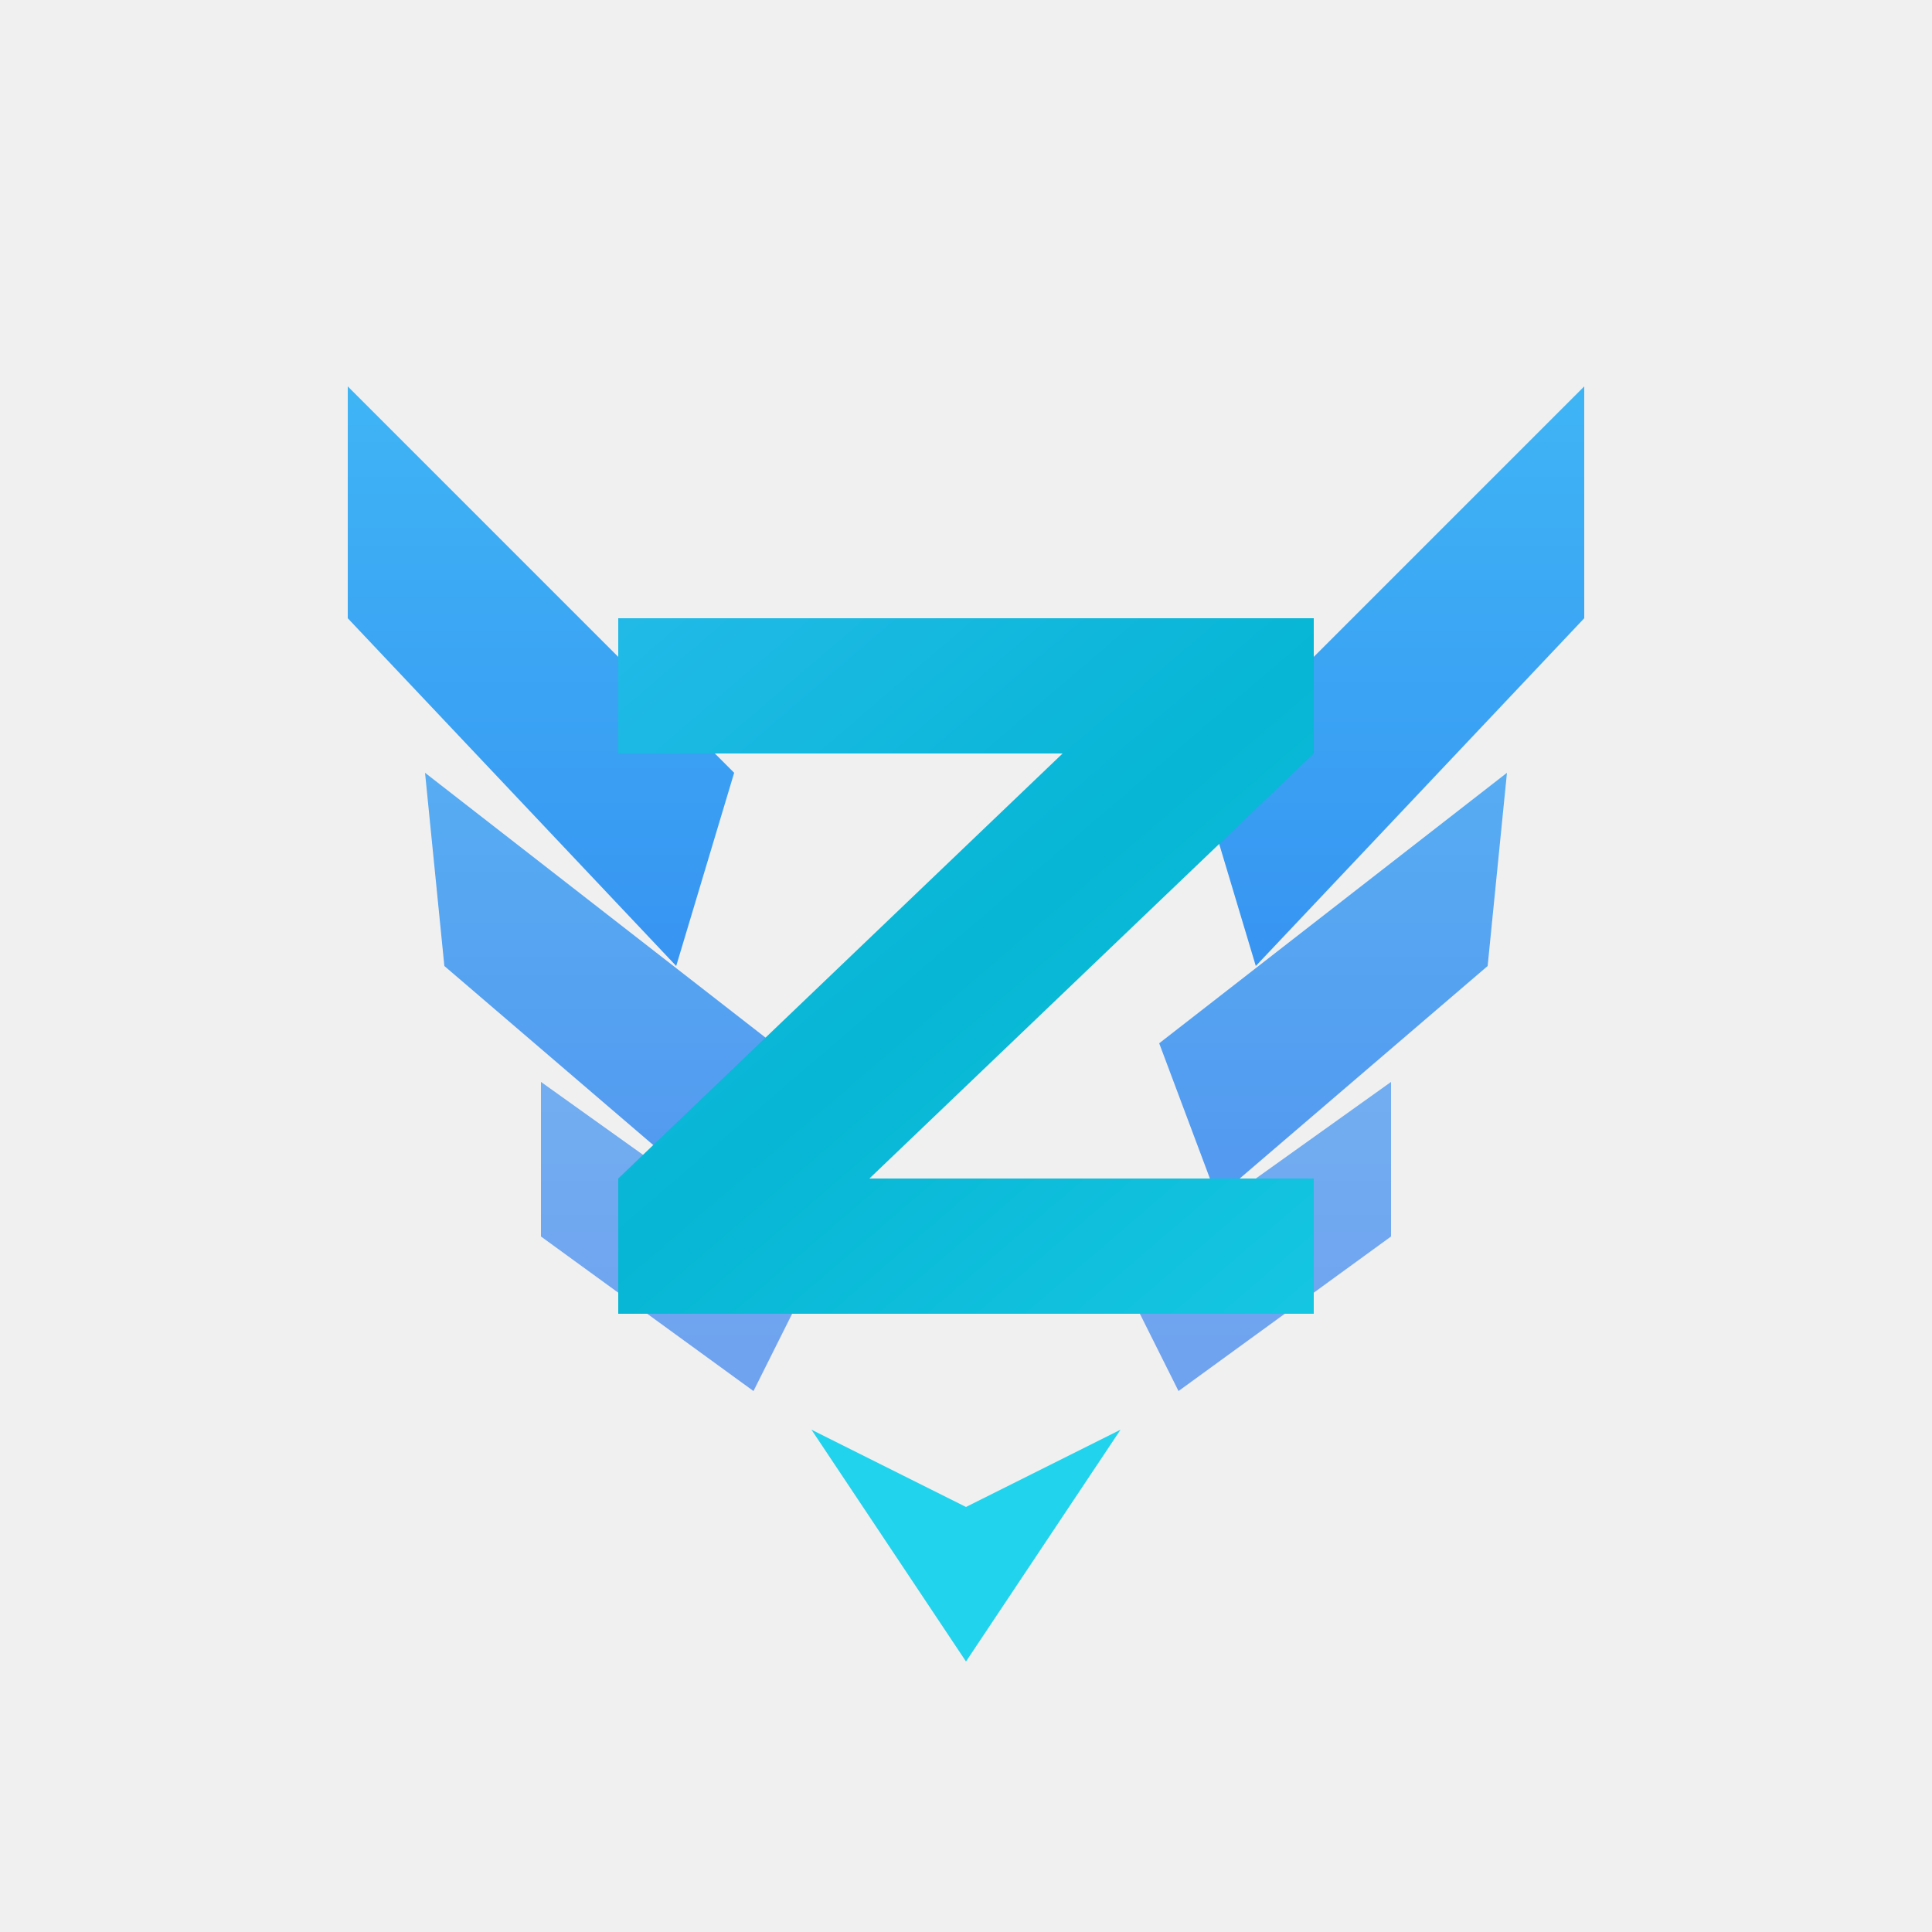
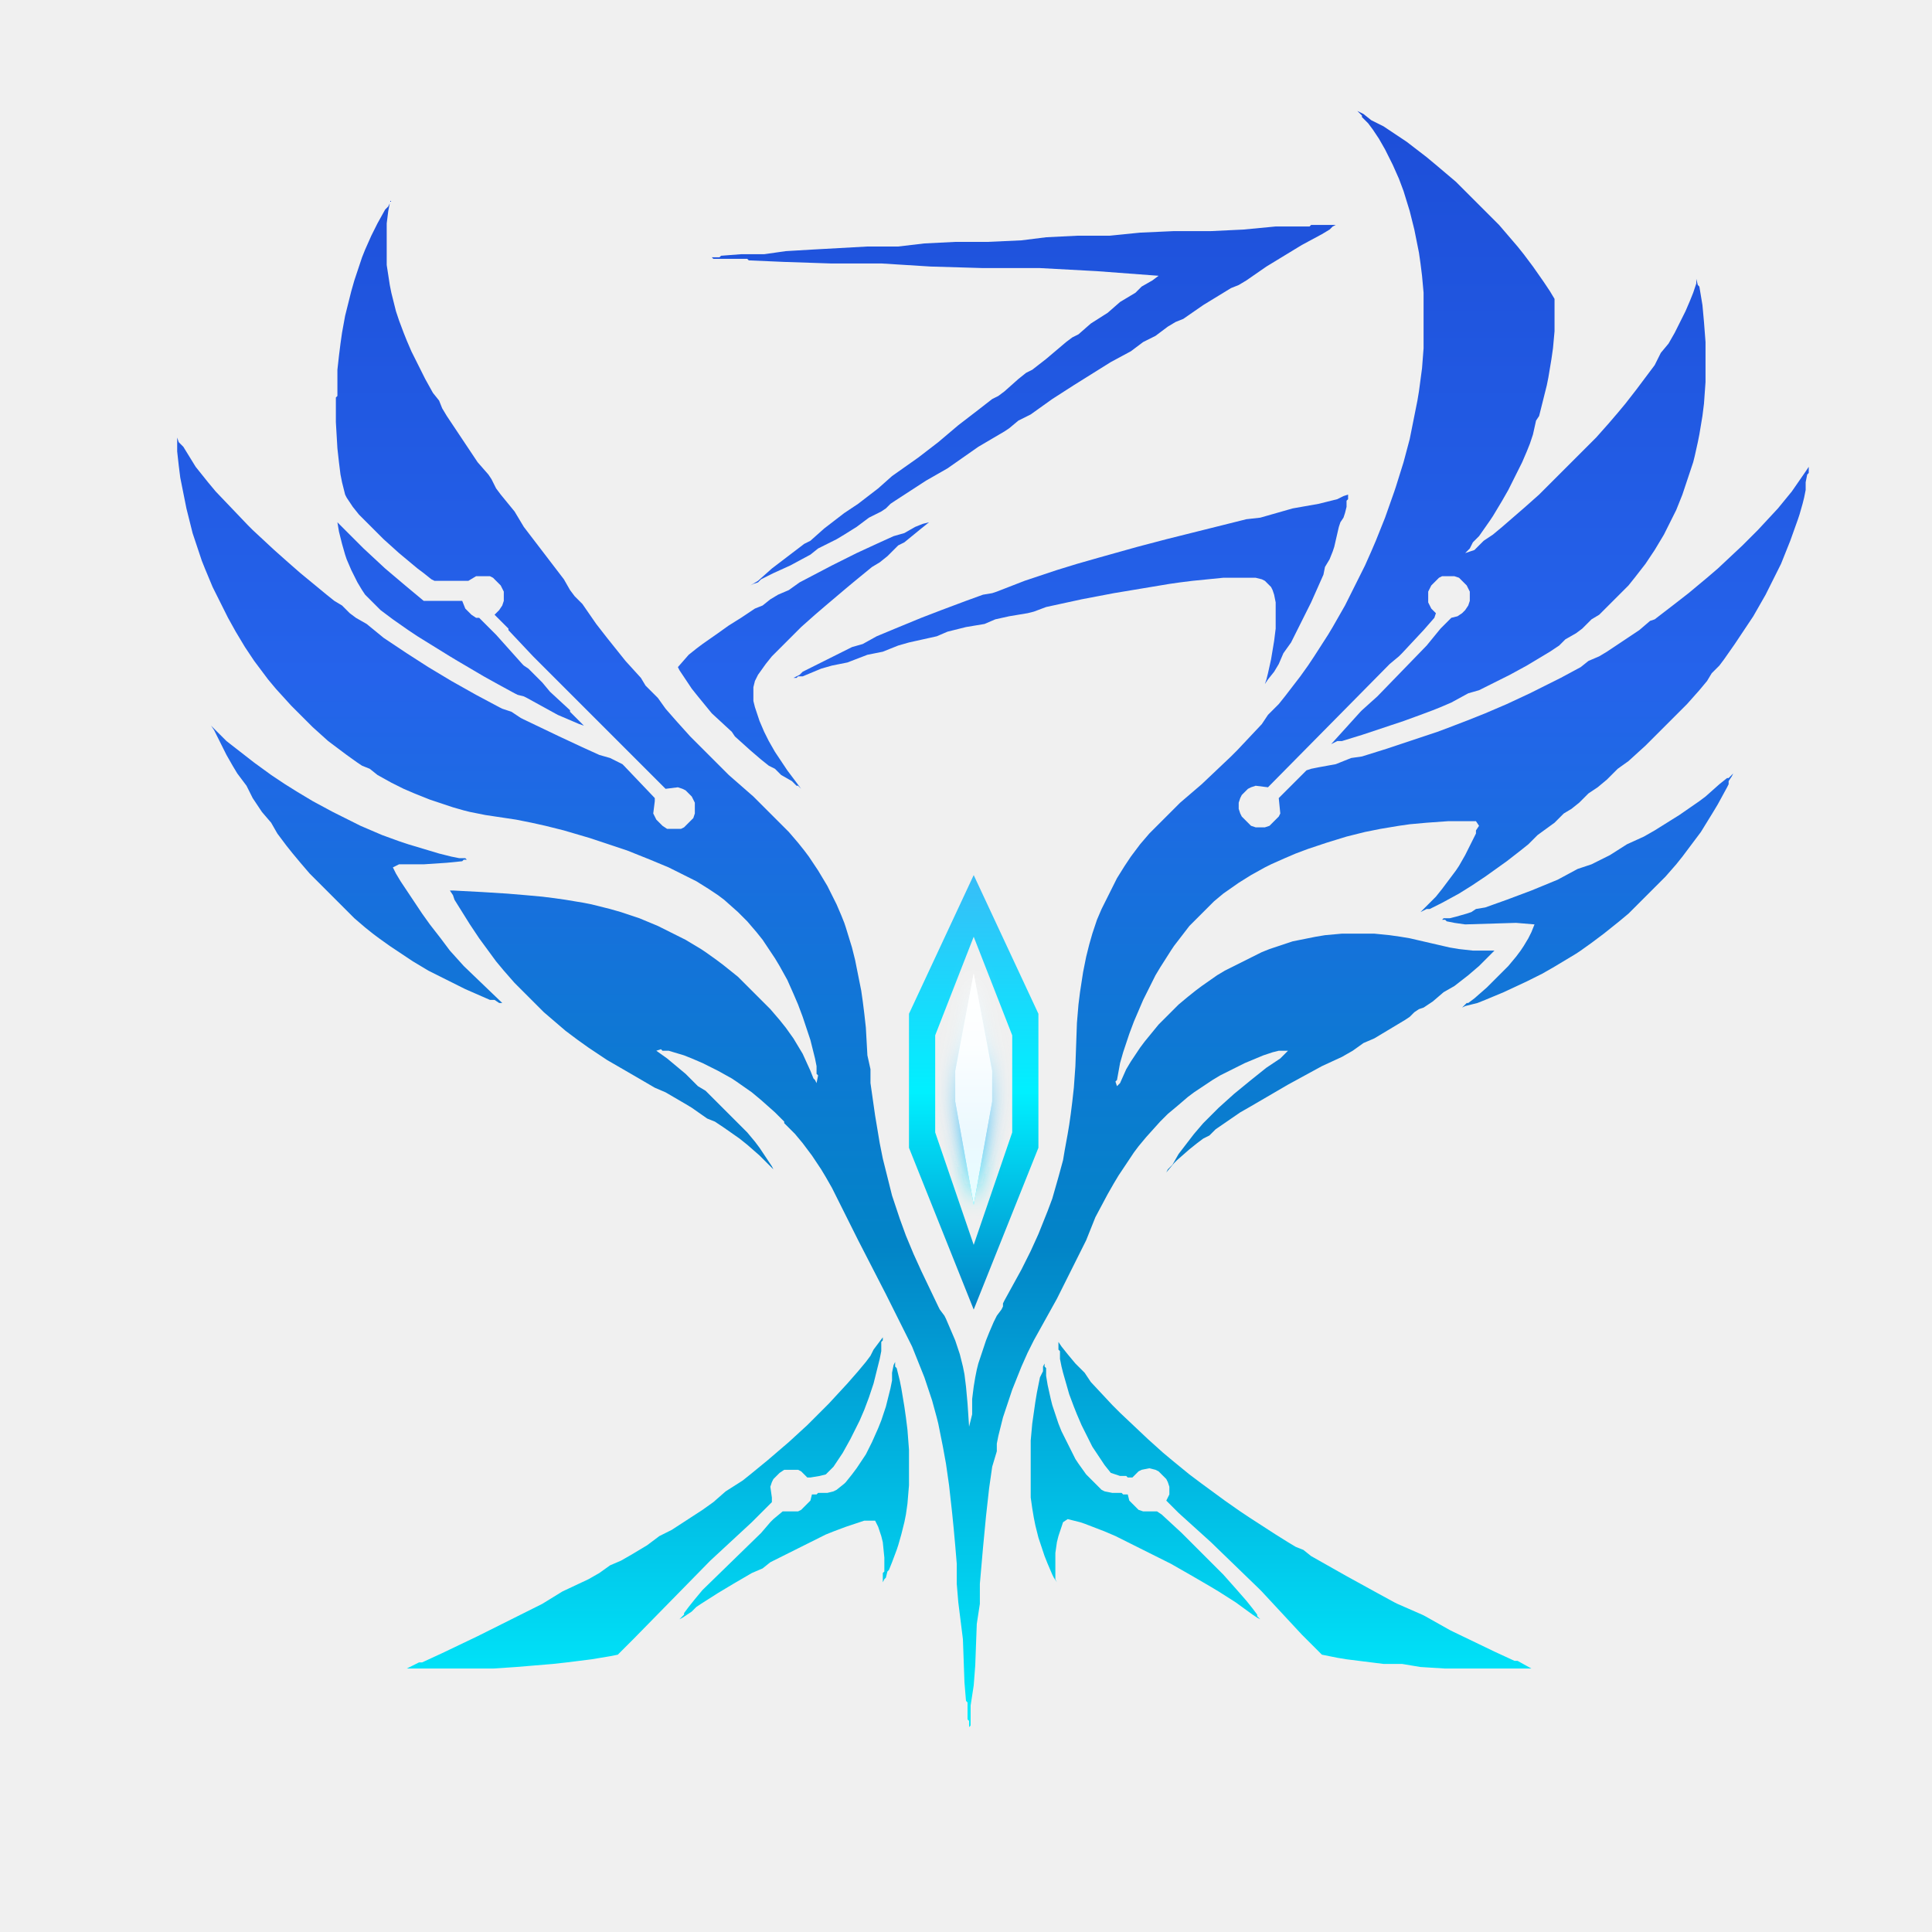
- <svg xmlns="http://www.w3.org/2000/svg" viewBox="0 0 100 100" fill="none">
+ <svg xmlns="http://www.w3.org/2000/svg" viewBox="0 0 1254 1254" fill="none">
  <defs>
-     <linearGradient id="zyrealm-core-dark" x1="20" y1="15" x2="80" y2="85" gradientUnits="userSpaceOnUse">
-       <stop stop-color="#38BDF8" />
-       <stop offset="0.5" stop-color="#06B6D4" />
-       <stop offset="1" stop-color="#22D3EE" />
+     <linearGradient id="cyberWingGrad" x1="632" y1="70" x2="632" y2="1125" gradientUnits="userSpaceOnUse">
+       <stop offset="0%" stop-color="#1D4ED8" />
+       <stop offset="35%" stop-color="#2563EB" />
+       <stop offset="70%" stop-color="#0284C7" />
+       <stop offset="100%" stop-color="#00F0FF" />
    </linearGradient>
-     <linearGradient id="wing-glow-dark" x1="50" y1="10" x2="50" y2="90" gradientUnits="userSpaceOnUse">
-       <stop stop-color="#38BDF8" />
-       <stop offset="1" stop-color="#2563EB" />
+     <linearGradient id="cyberFacetGrad" x1="632" y1="568" x2="632" y2="850" gradientUnits="userSpaceOnUse">
+       <stop offset="0%" stop-color="#38BDF8" />
+       <stop offset="50%" stop-color="#00F0FF" />
+       <stop offset="100%" stop-color="#0284C7" />
    </linearGradient>
+     <linearGradient id="cyberCoreGrad" x1="632" y1="632" x2="632" y2="782" gradientUnits="userSpaceOnUse">
+       <stop offset="0%" stop-color="#FFFFFF" />
+       <stop offset="30%" stop-color="#E0F7FE" />
+       <stop offset="70%" stop-color="#38BDF8" />
+       <stop offset="100%" stop-color="#00F0FF" />
+     </linearGradient>
+     <filter id="coreGlow" x="580" y="600" width="104" height="220" filterUnits="userSpaceOnUse">
+       <feGaussianBlur stdDeviation="6" result="blur" />
+       <feMerge>
+         <feMergeNode in="blur" />
+         <feMergeNode in="SourceGraphic" />
+       </feMerge>
+     </filter>
  </defs>
-   <path d="M 18 20 L 38 40 L 35 50 L 18 32 Z" fill="url(#wing-glow-dark)" opacity="0.95" />
-   <path d="M 22 40 L 40 54 L 37 62 L 23 50 Z" fill="url(#wing-glow-dark)" opacity="0.8" />
-   <path d="M 28 56 L 42 66 L 39 72 L 28 64 Z" fill="url(#wing-glow-dark)" opacity="0.65" />
-   <path d="M 82 20 L 62 40 L 65 50 L 82 32 Z" fill="url(#wing-glow-dark)" opacity="0.95" />
-   <path d="M 78 40 L 60 54 L 63 62 L 77 50 Z" fill="url(#wing-glow-dark)" opacity="0.8" />
-   <path d="M 72 56 L 58 66 L 61 72 L 72 64 Z" fill="url(#wing-glow-dark)" opacity="0.65" />
-   <path d="M 42 74 L 50 86 L 58 74 L 50 78 Z" fill="#22D3EE" />
-   <path d="M 32 32 L 68 32 L 68 39 L 45 61 L 68 61 L 68 68 L 32 68 L 32 61 L 55 39 L 32 39 Z" fill="url(#zyrealm-core-dark)" />
+   <path fill-rule="evenodd" clip-rule="evenodd" d="M 678 885 L 677 887 L 677 890 L 675 894 L 674 899 L 673 904 L 672 910 L 671 917 L 670 924 L 669 935 L 669 972 L 670 979 L 671 985 L 672 990 L 673 994 L 674 998 L 678 1010 L 680 1015 L 683 1022 L 684 1024 L 686 1027 L 685 1025 L 685 1008 L 686 1001 L 687 997 L 690 988 L 693 986 L 697 987 L 701 988 L 704 989 L 717 994 L 724 997 L 734 1002 L 760 1015 L 767 1019 L 774 1023 L 786 1030 L 791 1033 L 802 1040 L 813 1048 L 816 1050 L 818 1051 L 816 1049 L 816 1048 L 813 1044 L 809 1039 L 802 1031 L 794 1022 L 767 995 L 754 983 L 751 981 L 742 981 L 739 980 L 733 974 L 732 970 L 729 970 L 728 969 L 722 969 L 717 968 L 715 967 L 705 957 L 700 950 L 698 947 L 695 941 L 689 929 L 687 924 L 683 912 L 682 908 L 680 899 L 679 893 L 679 888 L 678 887 Z M 581 884 L 580 886 L 579 891 L 579 896 L 578 901 L 575 913 L 572 922 L 570 927 L 566 936 L 562 944 L 556 953 L 553 957 L 549 962 L 548 963 L 543 967 L 541 968 L 537 969 L 531 969 L 530 970 L 527 970 L 526 974 L 520 980 L 518 981 L 508 981 L 502 986 L 500 988 L 494 995 L 456 1032 L 451 1038 L 447 1043 L 444 1047 L 444 1048 L 441 1051 L 443 1050 L 446 1048 L 449 1046 L 452 1043 L 455 1041 L 466 1034 L 471 1031 L 476 1028 L 488 1021 L 495 1018 L 500 1014 L 506 1011 L 536 996 L 541 994 L 549 991 L 561 987 L 568 987 L 569 989 L 570 991 L 571 994 L 572 997 L 573 1001 L 574 1011 L 574 1020 L 573 1021 L 573 1027 L 574 1025 L 575 1024 L 576 1020 L 577 1019 L 579 1014 L 582 1006 L 583 1003 L 585 996 L 586 992 L 587 988 L 588 983 L 589 976 L 590 964 L 590 941 L 589 928 L 588 920 L 587 913 L 586 907 L 585 901 L 584 896 L 582 888 L 581 887 Z M 686 869 L 687 871 L 687 876 L 688 877 L 688 882 L 689 887 L 690 891 L 694 905 L 697 913 L 699 918 L 702 925 L 709 939 L 717 951 L 721 956 L 727 958 L 731 958 L 732 959 L 735 959 L 739 955 L 741 954 L 746 953 L 750 954 L 752 955 L 757 960 L 758 962 L 759 965 L 759 970 L 757 974 L 765 982 L 786 1001 L 817 1031 L 819 1033 L 845 1061 L 858 1074 L 863 1075 L 868 1076 L 874 1077 L 882 1078 L 898 1080 L 910 1080 L 922 1082 L 938 1083 L 996 1083 L 994 1083 L 985 1078 L 983 1078 L 970 1072 L 943 1059 L 941 1058 L 925 1049 L 923 1048 L 907 1041 L 905 1040 L 894 1034 L 874 1023 L 851 1010 L 846 1006 L 841 1004 L 836 1001 L 828 996 L 811 985 L 808 983 L 805 981 L 795 974 L 780 963 L 776 960 L 772 957 L 761 948 L 755 943 L 745 934 L 727 917 L 722 912 L 708 897 L 704 891 L 698 885 L 693 879 L 689 874 L 687 871 Z M 573 868 L 570 872 L 567 876 L 565 880 L 562 884 L 557 890 L 550 898 L 538 911 L 530 919 L 524 925 L 512 936 L 505 942 L 498 948 L 487 957 L 482 961 L 471 968 L 463 975 L 456 980 L 436 993 L 428 997 L 420 1003 L 415 1006 L 410 1009 L 403 1013 L 396 1016 L 389 1021 L 382 1025 L 365 1033 L 352 1041 L 338 1048 L 310 1062 L 287 1073 L 274 1079 L 272 1079 L 266 1082 L 264 1083 L 320 1083 L 335 1082 L 347 1081 L 359 1080 L 368 1079 L 376 1078 L 384 1077 L 390 1076 L 396 1075 L 401 1074 L 411 1064 L 461 1013 L 488 988 L 501 975 L 501 972 L 500 965 L 501 962 L 502 960 L 506 956 L 509 954 L 518 954 L 520 955 L 524 959 L 526 959 L 532 958 L 536 957 L 541 952 L 547 943 L 552 934 L 558 922 L 561 915 L 564 907 L 567 898 L 571 882 L 572 877 L 572 871 L 573 870 Z M 1125 502 L 1122 505 L 1121 505 L 1116 509 L 1107 517 L 1103 520 L 1090 529 L 1074 539 L 1067 543 L 1056 548 L 1045 555 L 1033 561 L 1024 564 L 1011 571 L 994 578 L 986 581 L 978 584 L 964 589 L 958 590 L 955 592 L 952 593 L 945 595 L 941 596 L 937 596 L 936 597 L 934 597 L 938 597 L 939 598 L 944 599 L 951 600 L 984 599 L 996 600 L 994 605 L 993 607 L 992 609 L 989 614 L 987 617 L 984 621 L 979 627 L 965 641 L 957 648 L 953 651 L 952 651 L 949 654 L 947 655 L 949 654 L 951 653 L 959 651 L 964 649 L 976 644 L 991 637 L 995 635 L 1001 632 L 1008 628 L 1023 619 L 1026 617 L 1033 612 L 1037 609 L 1041 606 L 1046 602 L 1051 598 L 1057 593 L 1081 569 L 1088 561 L 1092 556 L 1101 544 L 1104 540 L 1112 527 L 1115 522 L 1121 511 L 1122 509 L 1122 507 L 1124 504 Z M 137 471 L 139 474 L 141 478 L 147 490 L 151 497 L 154 502 L 160 510 L 164 518 L 170 527 L 176 534 L 180 541 L 183 545 L 186 549 L 190 554 L 195 560 L 201 567 L 230 596 L 237 602 L 242 606 L 246 609 L 253 614 L 259 618 L 268 624 L 273 627 L 278 630 L 286 634 L 302 642 L 318 649 L 321 649 L 324 651 L 326 651 L 301 627 L 292 617 L 286 609 L 279 600 L 274 593 L 260 572 L 257 567 L 255 563 L 259 561 L 275 561 L 290 560 L 300 559 L 301 558 L 305 558 L 303 558 L 302 557 L 298 557 L 293 556 L 289 555 L 285 554 L 275 551 L 265 548 L 262 547 L 259 546 L 248 542 L 241 539 L 234 536 L 216 527 L 203 520 L 198 517 L 193 514 L 185 509 L 176 503 L 165 495 L 147 481 Z M 599 340 L 594 342 L 587 346 L 580 348 L 569 353 L 556 359 L 550 362 L 540 367 L 519 378 L 512 383 L 505 386 L 500 389 L 495 393 L 490 395 L 481 401 L 473 406 L 466 411 L 456 418 L 452 421 L 447 425 L 440 433 L 441 435 L 449 447 L 453 452 L 462 463 L 475 475 L 477 478 L 487 487 L 494 493 L 499 497 L 503 499 L 507 503 L 514 507 L 517 510 L 518 510 L 520 512 L 517 508 L 511 500 L 503 488 L 499 481 L 496 475 L 493 468 L 490 459 L 489 455 L 489 446 L 490 442 L 491 440 L 492 438 L 497 431 L 501 426 L 520 407 L 529 399 L 536 393 L 549 382 L 555 377 L 566 368 L 571 365 L 576 361 L 583 354 L 587 352 L 598 343 L 603 339 Z M 219 339 L 220 345 L 221 349 L 222 353 L 224 360 L 225 363 L 228 370 L 232 378 L 235 383 L 237 386 L 247 396 L 251 399 L 255 402 L 265 409 L 268 411 L 271 413 L 292 426 L 297 429 L 314 439 L 323 444 L 334 450 L 336 451 L 340 452 L 342 453 L 362 464 L 376 470 L 379 471 L 370 462 L 370 461 L 357 449 L 352 443 L 350 441 L 343 434 L 340 432 L 339 431 L 322 412 L 311 401 L 309 401 L 306 399 L 302 395 L 300 390 L 275 390 L 269 385 L 263 380 L 250 369 L 236 356 Z M 875 321 L 872 322 L 868 324 L 856 327 L 839 330 L 818 336 L 809 337 L 797 340 L 757 350 L 738 355 L 713 362 L 706 364 L 699 366 L 686 370 L 671 375 L 665 377 L 647 384 L 644 385 L 638 386 L 627 390 L 619 393 L 611 396 L 598 401 L 581 408 L 569 413 L 560 418 L 553 420 L 545 424 L 521 436 L 519 438 L 515 440 L 517 440 L 518 439 L 521 439 L 533 434 L 540 432 L 550 430 L 563 425 L 573 423 L 583 419 L 590 417 L 608 413 L 615 410 L 623 408 L 627 407 L 639 405 L 646 402 L 655 400 L 667 398 L 671 397 L 679 394 L 702 389 L 723 385 L 735 383 L 759 379 L 766 378 L 774 377 L 784 376 L 794 375 L 815 375 L 819 376 L 821 377 L 825 381 L 826 383 L 827 386 L 828 391 L 828 408 L 827 416 L 826 422 L 825 428 L 823 437 L 822 441 L 821 444 L 820 446 L 821 444 L 823 441 L 827 436 L 830 431 L 833 424 L 838 417 L 842 409 L 851 391 L 855 382 L 859 373 L 860 368 L 863 363 L 865 358 L 866 355 L 869 342 L 870 339 L 872 336 L 873 333 L 874 329 L 874 325 L 875 324 Z M 851 146 L 850 147 L 828 147 L 807 149 L 786 150 L 762 150 L 740 151 L 720 153 L 699 153 L 679 154 L 663 156 L 641 157 L 620 157 L 600 158 L 583 160 L 563 160 L 545 161 L 527 162 L 510 163 L 496 165 L 481 165 L 468 166 L 467 167 L 457 167 L 462 167 L 463 168 L 485 168 L 486 169 L 509 170 L 539 171 L 572 171 L 604 173 L 638 174 L 675 174 L 712 176 L 752 179 L 748 182 L 741 186 L 737 190 L 727 196 L 719 203 L 708 210 L 700 217 L 696 219 L 692 222 L 679 233 L 670 240 L 666 242 L 661 246 L 652 254 L 648 257 L 644 259 L 635 266 L 622 276 L 609 287 L 596 297 L 579 309 L 570 317 L 557 327 L 548 333 L 535 343 L 526 351 L 522 353 L 501 369 L 492 377 L 487 380 L 489 379 L 492 378 L 494 376 L 502 372 L 513 367 L 526 360 L 531 356 L 543 350 L 548 347 L 556 342 L 564 336 L 572 332 L 575 330 L 578 327 L 581 325 L 601 312 L 615 304 L 635 290 L 652 280 L 655 278 L 661 273 L 669 269 L 683 259 L 697 250 L 721 235 L 734 228 L 742 222 L 750 218 L 758 212 L 763 209 L 768 207 L 781 198 L 799 187 L 804 185 L 809 182 L 822 173 L 845 159 L 858 152 L 863 149 L 865 147 L 867 146 Z M 881 72 L 884 75 L 884 76 L 888 80 L 891 84 L 893 87 L 895 90 L 899 97 L 901 101 L 904 107 L 908 116 L 911 124 L 915 137 L 918 149 L 921 164 L 922 171 L 923 179 L 924 190 L 924 226 L 923 239 L 921 254 L 920 260 L 918 270 L 916 280 L 915 285 L 911 300 L 906 316 L 905 319 L 899 336 L 893 351 L 890 358 L 886 367 L 873 393 L 869 400 L 865 407 L 862 412 L 853 426 L 851 429 L 849 432 L 844 439 L 834 452 L 830 457 L 823 464 L 819 470 L 803 487 L 799 491 L 780 509 L 766 521 L 746 541 L 740 548 L 737 552 L 734 556 L 732 559 L 730 562 L 725 570 L 722 576 L 715 590 L 712 597 L 709 606 L 707 613 L 706 617 L 705 621 L 704 626 L 703 631 L 701 644 L 700 652 L 699 664 L 698 692 L 697 706 L 696 715 L 695 723 L 694 730 L 693 736 L 691 747 L 690 753 L 687 764 L 683 778 L 680 786 L 674 801 L 669 812 L 663 824 L 652 844 L 651 846 L 651 848 L 650 850 L 647 854 L 645 858 L 642 865 L 640 870 L 638 876 L 635 885 L 634 889 L 633 894 L 632 900 L 631 908 L 631 918 L 629 926 L 628 911 L 627 900 L 626 892 L 625 887 L 624 883 L 623 879 L 620 870 L 614 856 L 613 854 L 610 850 L 609 848 L 598 825 L 593 814 L 588 802 L 584 791 L 582 785 L 579 776 L 577 768 L 573 752 L 572 747 L 571 742 L 568 724 L 565 703 L 565 694 L 563 685 L 562 667 L 561 658 L 560 650 L 559 643 L 555 623 L 554 619 L 553 615 L 549 602 L 548 599 L 546 594 L 543 587 L 537 575 L 534 570 L 531 565 L 525 556 L 522 552 L 518 547 L 512 540 L 489 517 L 473 503 L 448 478 L 439 468 L 432 460 L 427 453 L 419 445 L 416 440 L 406 429 L 394 414 L 387 405 L 378 392 L 373 387 L 370 383 L 366 376 L 340 342 L 334 332 L 325 321 L 322 317 L 319 311 L 317 308 L 310 300 L 304 291 L 290 270 L 287 265 L 285 260 L 281 255 L 276 246 L 267 228 L 264 221 L 262 216 L 259 208 L 258 205 L 257 202 L 254 190 L 253 185 L 251 172 L 251 145 L 252 137 L 253 132 L 254 130 L 252 134 L 250 136 L 245 145 L 241 153 L 237 162 L 235 167 L 233 173 L 230 182 L 228 189 L 224 205 L 222 216 L 221 223 L 220 231 L 219 240 L 219 257 L 218 258 L 218 274 L 219 291 L 220 300 L 221 308 L 222 313 L 223 317 L 224 321 L 225 323 L 227 326 L 229 329 L 233 334 L 249 350 L 259 359 L 265 364 L 271 369 L 275 372 L 280 376 L 282 377 L 304 377 L 309 374 L 318 374 L 320 375 L 325 380 L 326 382 L 327 384 L 327 390 L 326 393 L 324 396 L 321 399 L 330 408 L 330 409 L 346 426 L 347 427 L 353 433 L 362 442 L 365 445 L 410 490 L 412 492 L 416 496 L 426 506 L 427 507 L 432 512 L 440 511 L 443 512 L 445 513 L 449 517 L 450 519 L 451 521 L 451 528 L 450 531 L 444 537 L 442 538 L 433 538 L 430 536 L 426 532 L 425 530 L 424 528 L 425 520 L 425 518 L 405 497 L 404 496 L 402 495 L 396 492 L 389 490 L 378 485 L 363 478 L 340 467 L 338 466 L 332 462 L 326 460 L 324 459 L 309 451 L 293 442 L 278 433 L 264 424 L 258 420 L 249 414 L 238 405 L 231 401 L 227 398 L 222 393 L 217 390 L 212 386 L 195 372 L 187 365 L 178 357 L 164 344 L 161 341 L 140 319 L 135 313 L 131 308 L 127 303 L 119 290 L 116 287 L 115 284 L 115 293 L 116 302 L 117 310 L 121 330 L 125 346 L 131 364 L 133 369 L 138 381 L 148 401 L 153 410 L 156 415 L 159 420 L 165 429 L 174 441 L 179 447 L 189 458 L 203 472 L 213 481 L 225 490 L 232 495 L 235 497 L 240 499 L 245 503 L 254 508 L 262 512 L 269 515 L 274 517 L 279 519 L 285 521 L 294 524 L 301 526 L 305 527 L 315 529 L 335 532 L 340 533 L 345 534 L 354 536 L 366 539 L 383 544 L 392 547 L 407 552 L 422 558 L 434 563 L 452 572 L 460 577 L 463 579 L 466 581 L 470 584 L 479 592 L 485 598 L 491 605 L 495 610 L 503 622 L 506 627 L 511 636 L 515 645 L 518 652 L 521 660 L 523 666 L 526 675 L 529 687 L 530 692 L 530 697 L 531 698 L 530 703 L 529 701 L 528 700 L 526 695 L 521 684 L 515 674 L 510 667 L 506 662 L 500 655 L 479 634 L 474 630 L 469 626 L 465 623 L 458 618 L 455 616 L 450 613 L 445 610 L 427 601 L 415 596 L 403 592 L 396 590 L 384 587 L 379 586 L 373 585 L 367 584 L 360 583 L 352 582 L 341 581 L 329 580 L 313 579 L 294 578 L 292 578 L 294 581 L 295 584 L 300 592 L 305 600 L 311 609 L 322 624 L 327 630 L 334 638 L 353 657 L 360 663 L 367 669 L 371 672 L 375 675 L 382 680 L 394 688 L 413 699 L 425 706 L 432 709 L 444 716 L 449 719 L 459 726 L 464 728 L 467 730 L 470 732 L 480 739 L 485 743 L 493 750 L 502 759 L 501 757 L 499 754 L 493 745 L 490 741 L 485 735 L 458 708 L 453 705 L 445 697 L 439 692 L 433 687 L 426 682 L 429 681 L 430 682 L 434 682 L 444 685 L 449 687 L 456 690 L 460 692 L 466 695 L 475 700 L 478 702 L 488 709 L 494 714 L 503 722 L 509 728 L 509 729 L 516 736 L 521 742 L 524 746 L 527 750 L 533 759 L 536 764 L 540 771 L 545 781 L 557 805 L 575 840 L 581 852 L 592 874 L 600 894 L 602 900 L 605 909 L 608 920 L 609 924 L 612 939 L 614 950 L 615 957 L 616 964 L 617 973 L 618 982 L 619 992 L 620 1003 L 621 1015 L 621 1028 L 622 1040 L 625 1064 L 626 1092 L 627 1104 L 628 1105 L 628 1116 L 629 1117 L 629 1124 L 629 1121 L 630 1120 L 630 1107 L 632 1094 L 633 1081 L 634 1054 L 636 1041 L 636 1028 L 638 1005 L 640 984 L 641 975 L 642 966 L 643 959 L 644 952 L 647 942 L 647 937 L 648 932 L 651 920 L 657 902 L 663 887 L 667 878 L 671 870 L 686 843 L 705 805 L 711 790 L 719 775 L 723 768 L 726 763 L 730 757 L 736 748 L 739 744 L 744 738 L 753 728 L 758 723 L 764 718 L 771 712 L 775 709 L 787 701 L 792 698 L 798 695 L 808 690 L 820 685 L 823 684 L 826 683 L 830 682 L 833 682 L 836 682 L 831 687 L 822 693 L 817 697 L 812 701 L 801 710 L 791 719 L 781 729 L 775 736 L 765 749 L 761 756 L 758 759 L 757 761 L 762 755 L 764 753 L 772 746 L 777 742 L 781 739 L 785 737 L 789 733 L 805 722 L 812 718 L 836 704 L 847 698 L 858 692 L 871 686 L 878 682 L 885 677 L 892 674 L 912 662 L 915 660 L 918 657 L 921 655 L 924 654 L 927 652 L 930 650 L 937 644 L 944 640 L 953 633 L 960 627 L 970 617 L 956 617 L 947 616 L 941 615 L 915 609 L 909 608 L 902 607 L 892 606 L 871 606 L 860 607 L 854 608 L 844 610 L 839 611 L 833 613 L 824 616 L 819 618 L 811 622 L 795 630 L 790 633 L 780 640 L 776 643 L 771 647 L 765 652 L 752 665 L 743 676 L 740 680 L 734 689 L 731 694 L 727 703 L 725 705 L 724 702 L 725 701 L 727 690 L 729 683 L 733 671 L 736 663 L 739 656 L 742 649 L 745 643 L 750 633 L 753 628 L 760 617 L 762 614 L 772 601 L 788 585 L 794 580 L 804 573 L 812 568 L 821 563 L 823 562 L 825 561 L 834 557 L 841 554 L 849 551 L 861 547 L 874 543 L 886 540 L 891 539 L 896 538 L 902 537 L 908 536 L 915 535 L 926 534 L 940 533 L 958 533 L 960 536 L 958 539 L 958 541 L 951 555 L 947 562 L 945 565 L 936 577 L 932 582 L 922 592 L 924 591 L 926 590 L 928 590 L 936 586 L 947 580 L 955 575 L 964 569 L 978 559 L 987 552 L 992 548 L 998 542 L 1009 534 L 1015 528 L 1020 525 L 1025 521 L 1031 515 L 1037 511 L 1043 506 L 1050 499 L 1057 494 L 1068 484 L 1095 457 L 1103 448 L 1108 442 L 1111 437 L 1116 432 L 1119 428 L 1126 418 L 1138 400 L 1142 393 L 1146 386 L 1156 366 L 1162 351 L 1167 337 L 1168 334 L 1170 327 L 1171 323 L 1172 318 L 1172 313 L 1173 308 L 1174 307 L 1174 303 L 1172 306 L 1163 319 L 1154 330 L 1141 344 L 1135 350 L 1131 354 L 1115 369 L 1108 375 L 1102 380 L 1096 385 L 1087 392 L 1074 402 L 1071 403 L 1064 409 L 1043 423 L 1038 426 L 1031 429 L 1026 433 L 1013 440 L 993 450 L 978 457 L 971 460 L 964 463 L 959 465 L 954 467 L 941 472 L 933 475 L 921 479 L 900 486 L 884 491 L 877 492 L 867 496 L 856 498 L 851 499 L 848 500 L 830 518 L 831 528 L 830 530 L 824 536 L 821 537 L 815 537 L 812 536 L 806 530 L 805 528 L 804 525 L 804 521 L 805 518 L 806 516 L 810 512 L 812 511 L 815 510 L 823 511 L 902 431 L 908 426 L 910 424 L 924 409 L 931 401 L 932 398 L 929 395 L 928 393 L 927 391 L 927 384 L 928 382 L 929 380 L 934 375 L 936 374 L 944 374 L 947 375 L 952 380 L 953 382 L 954 384 L 954 390 L 953 393 L 951 396 L 949 398 L 946 400 L 942 401 L 935 408 L 926 419 L 894 452 L 884 461 L 883 462 L 864 483 L 868 481 L 871 481 L 884 477 L 911 468 L 922 464 L 930 461 L 935 459 L 942 456 L 953 450 L 960 448 L 980 438 L 991 432 L 1006 423 L 1009 421 L 1012 419 L 1016 415 L 1023 411 L 1027 408 L 1033 402 L 1038 399 L 1057 380 L 1061 375 L 1068 366 L 1074 357 L 1077 352 L 1080 347 L 1083 341 L 1088 331 L 1090 326 L 1092 321 L 1099 300 L 1100 296 L 1102 287 L 1103 282 L 1104 276 L 1105 270 L 1106 262 L 1107 248 L 1107 222 L 1106 209 L 1105 198 L 1104 192 L 1103 186 L 1102 185 L 1101 181 L 1101 184 L 1100 187 L 1099 190 L 1097 195 L 1094 202 L 1087 216 L 1083 223 L 1078 229 L 1074 237 L 1071 241 L 1062 253 L 1055 262 L 1050 268 L 1044 275 L 1036 284 L 999 321 L 990 329 L 975 342 L 969 347 L 963 351 L 957 357 L 951 359 L 954 356 L 956 352 L 960 348 L 967 338 L 969 335 L 972 330 L 975 325 L 979 318 L 988 300 L 991 293 L 993 288 L 995 282 L 997 273 L 999 270 L 1000 266 L 1004 250 L 1005 245 L 1006 239 L 1007 233 L 1008 226 L 1009 215 L 1009 194 L 1006 189 L 1004 186 L 1002 183 L 995 173 L 992 169 L 989 165 L 985 160 L 979 153 L 973 146 L 945 118 L 932 107 L 926 102 L 913 92 L 907 88 L 898 82 L 890 78 L 885 74 L 883 73 Z" fill="url(#cyberWingGrad)" />
+   <path fill-rule="evenodd" clip-rule="evenodd" d="M 632 568 L 674 658 L 674 745 L 632 850 L 590 745 L 590 658 Z M 632 608 L 657 672 L 657 735 L 632 808 L 607 735 L 607 672 Z" fill="url(#cyberFacetGrad)" />
+   <path d="M 632 632 L 644 695 L 644 715 L 632 782 L 620 715 L 620 695 Z" fill="url(#cyberCoreGrad)" filter="url(#coreGlow)" />
+   <path d="M 632 632 L 644 695 L 644 715 L 632 782 L 620 715 L 620 695 Z" fill="#FFFFFF" opacity="0.9" />
</svg>
